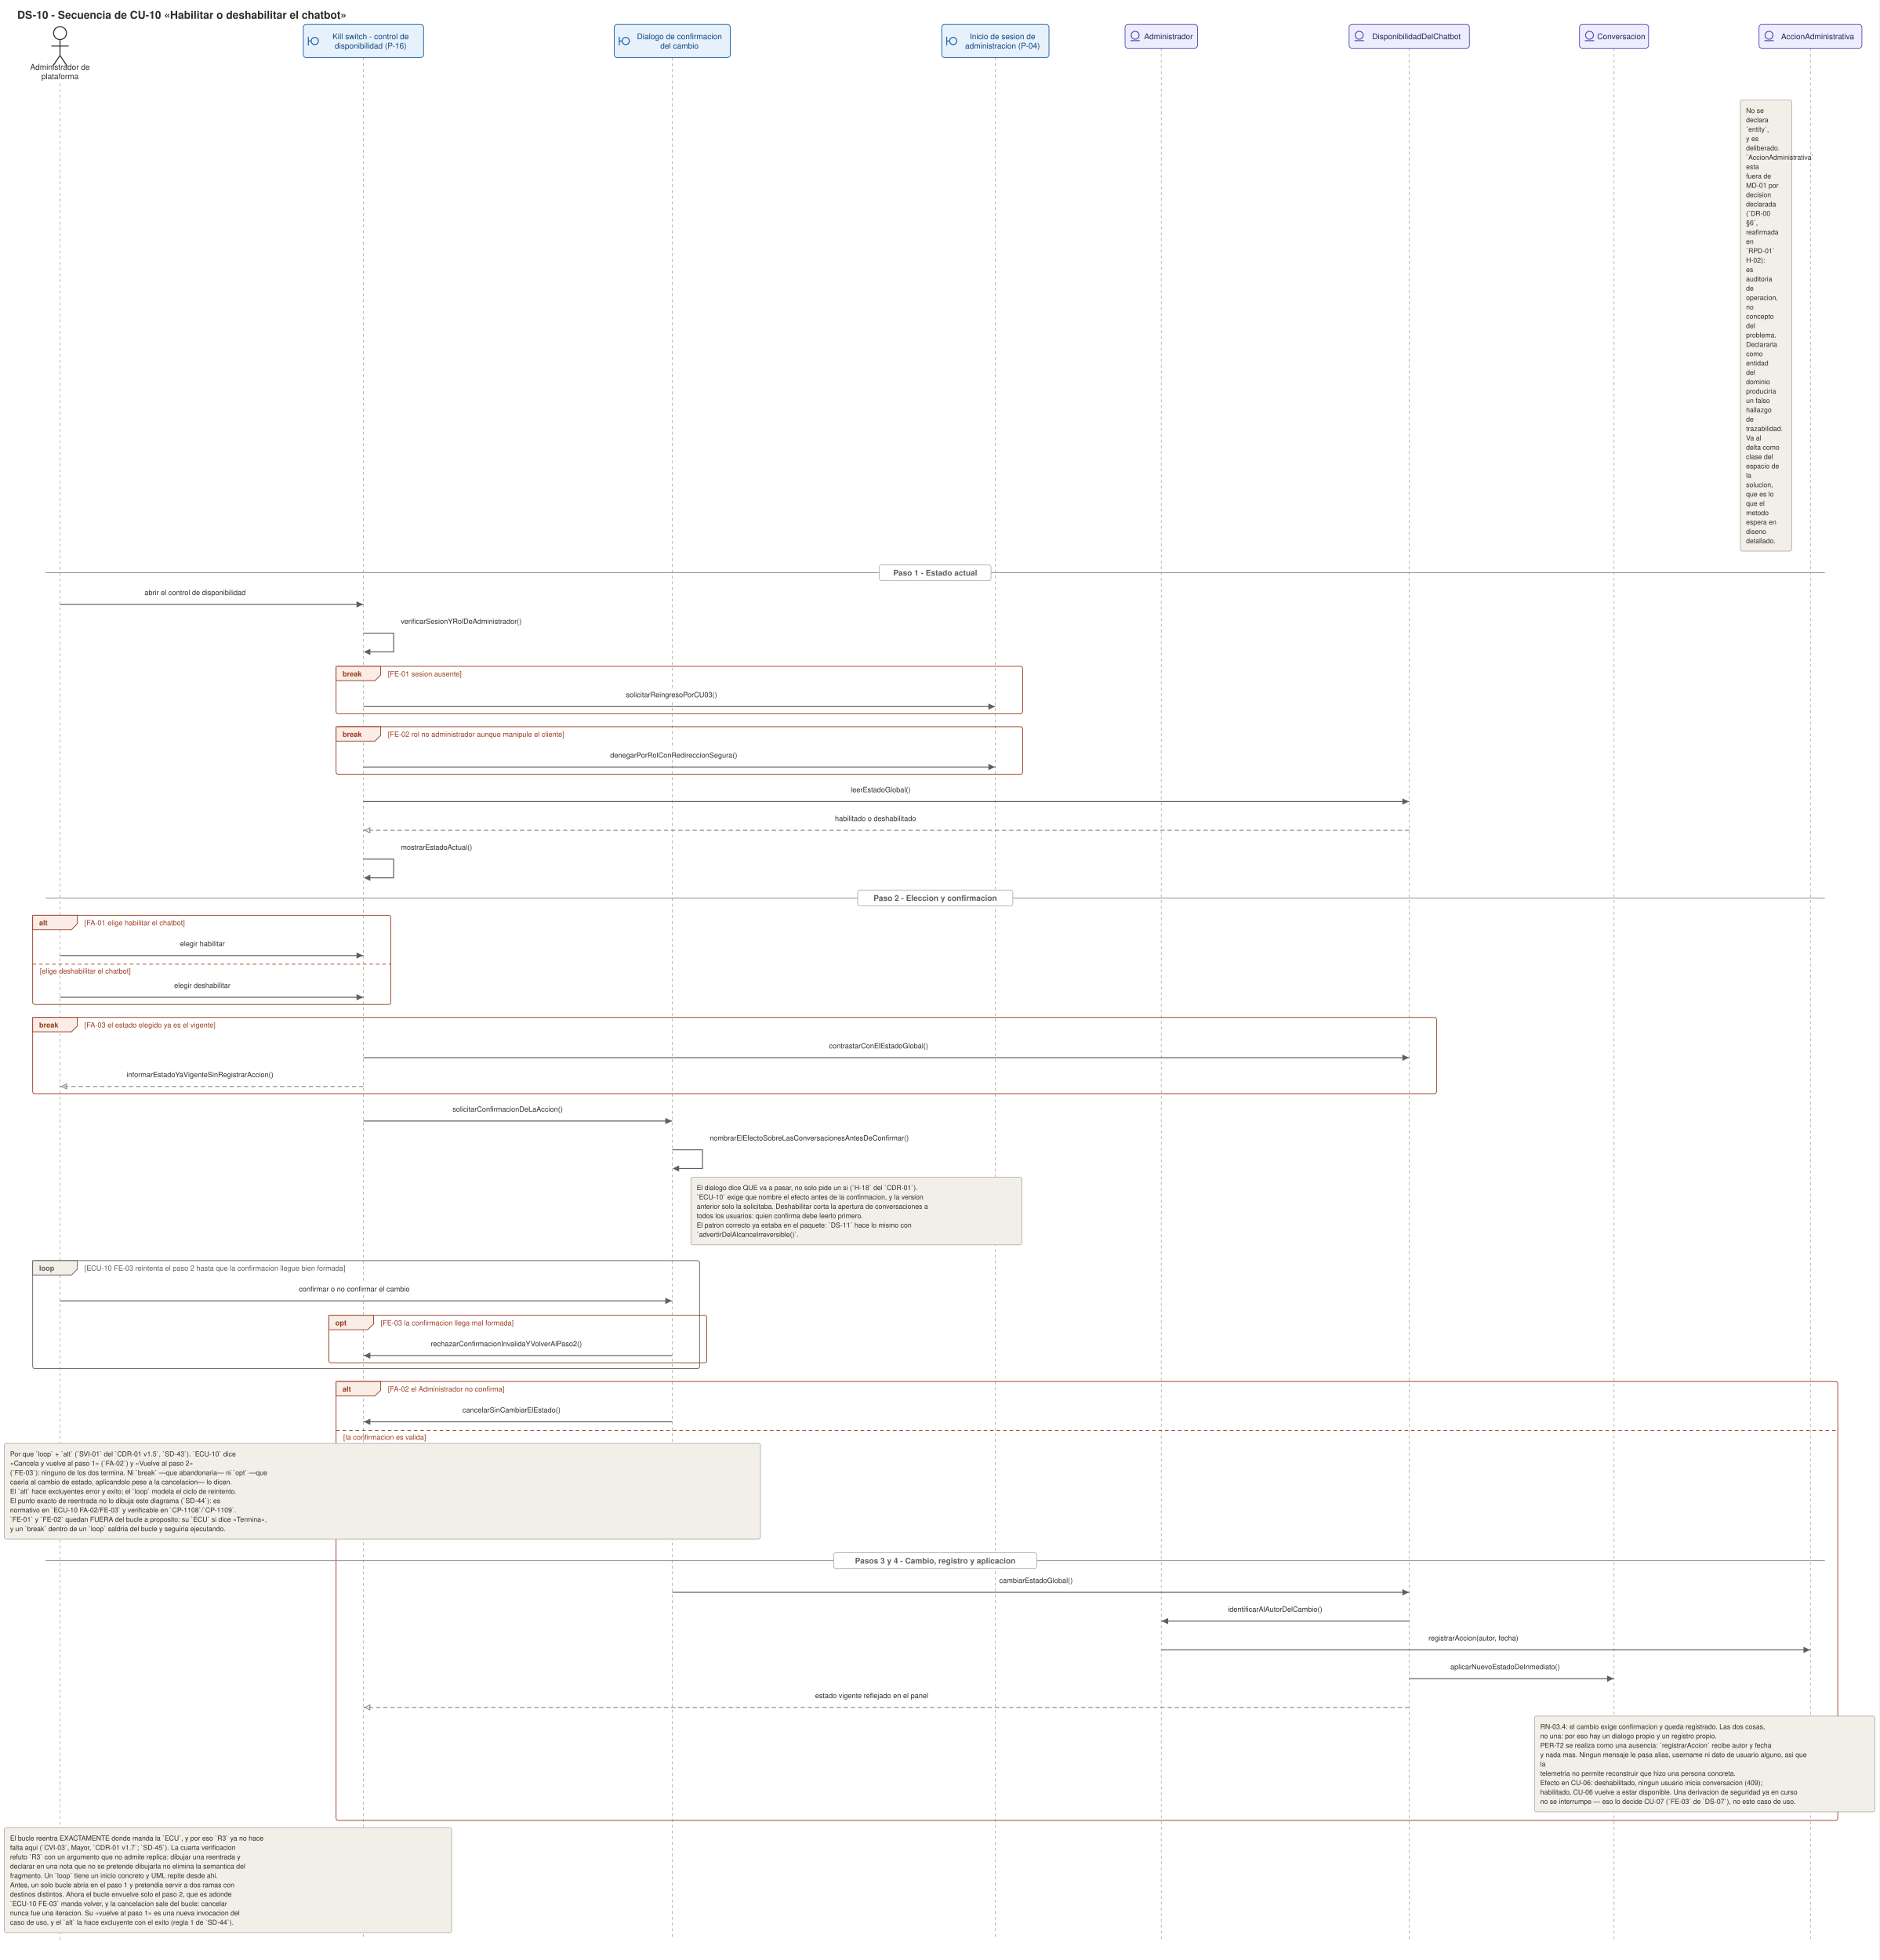
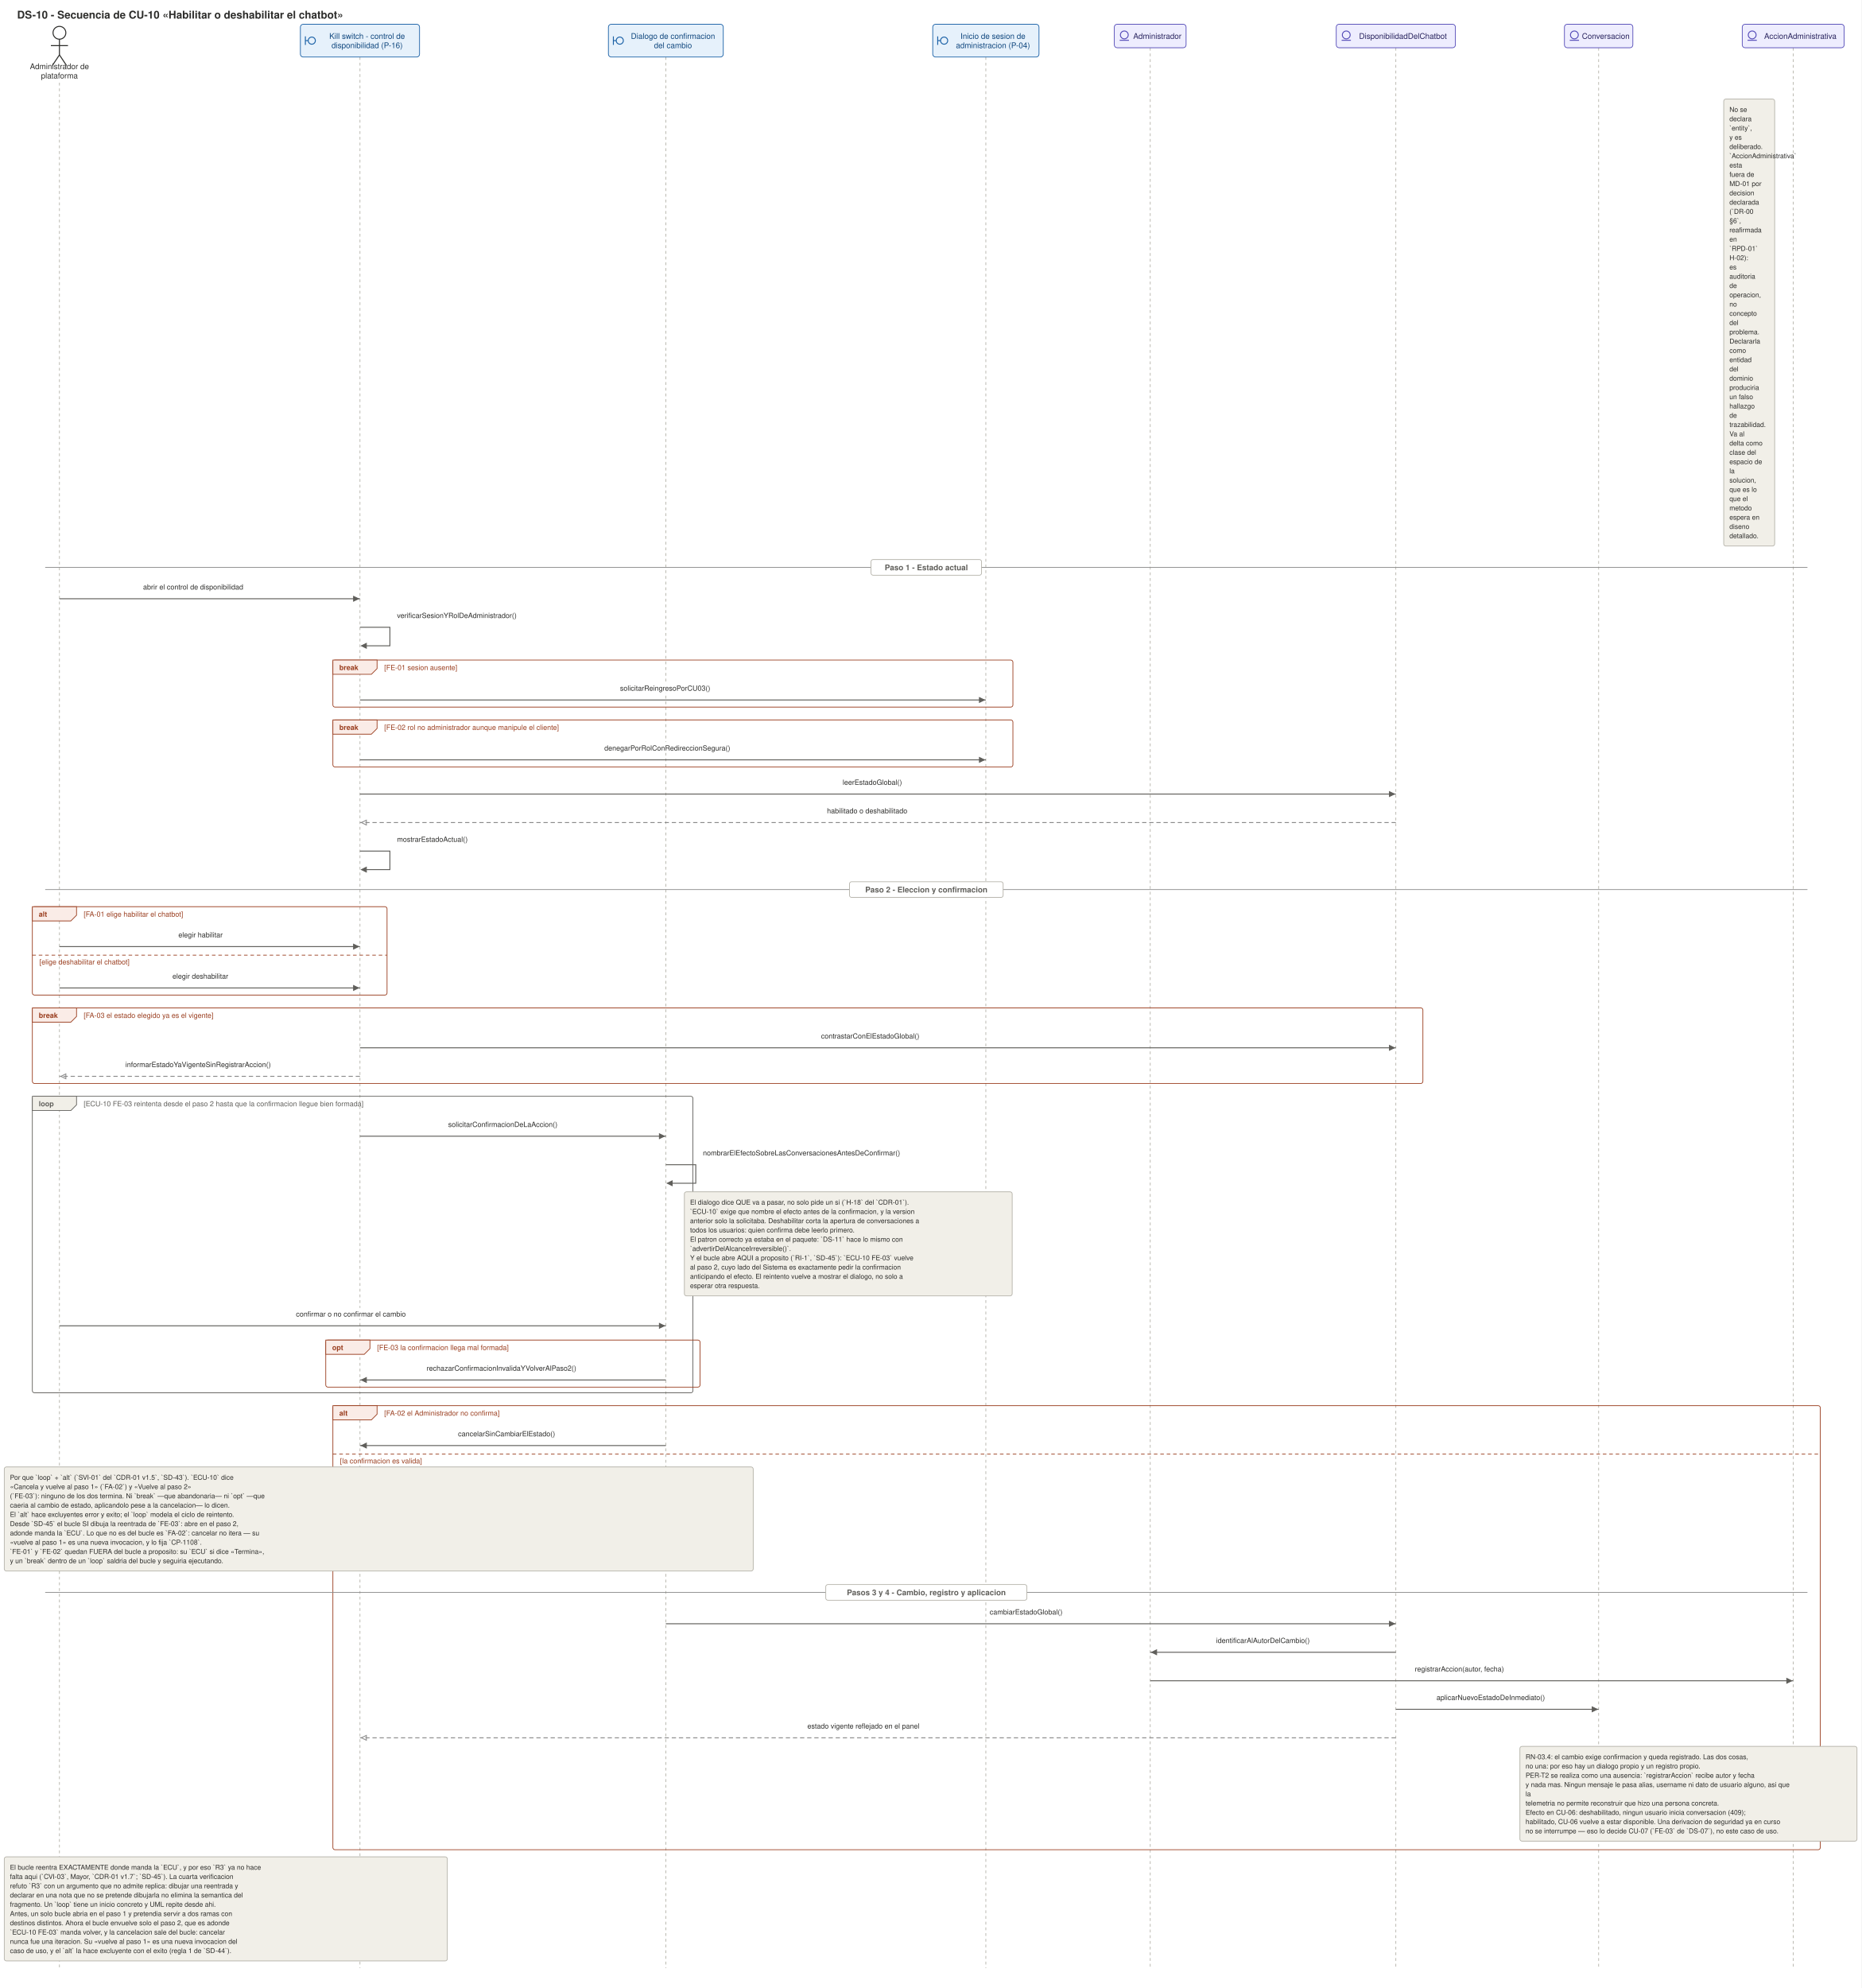
- <svg xmlns="http://www.w3.org/2000/svg" viewBox="0 0 2612 2724" width="2612" height="2724" role="img" aria-labelledby="t d" font-family="Segoe UI, Helvetica, Arial, sans-serif">
-   <rect x="0" y="0" width="2612" height="2724" fill="#FFFFFF" />
+ <svg xmlns="http://www.w3.org/2000/svg" viewBox="0 0 2612 2789" width="2612" height="2789" role="img" aria-labelledby="t d" font-family="Segoe UI, Helvetica, Arial, sans-serif">
+   <rect x="0" y="0" width="2612" height="2789" fill="#FFFFFF" />
  <text x="24" y="26" font-size="15" font-weight="600" fill="#2C2C2A">DS-10 - Secuencia de CU-10 «Habilitar o deshabilitar el chatbot»</text>
-   <line x1="83.4" y1="116.0" x2="83.4" y2="2696.0" stroke="#B4B2A9" stroke-width="1" stroke-dasharray="4 4" />
-   <line x1="505.1" y1="80.0" x2="505.1" y2="2696.0" stroke="#B4B2A9" stroke-width="1" stroke-dasharray="4 4" />
-   <line x1="934.3" y1="80.0" x2="934.3" y2="2696.0" stroke="#B4B2A9" stroke-width="1" stroke-dasharray="4 4" />
-   <line x1="1383.3" y1="80.0" x2="1383.3" y2="2696.0" stroke="#B4B2A9" stroke-width="1" stroke-dasharray="4 4" />
-   <line x1="1614.0" y1="67.0" x2="1614.0" y2="2696.0" stroke="#B4B2A9" stroke-width="1" stroke-dasharray="4 4" />
-   <line x1="1958.6" y1="67.0" x2="1958.6" y2="2696.0" stroke="#B4B2A9" stroke-width="1" stroke-dasharray="4 4" />
-   <line x1="2243.2" y1="67.0" x2="2243.2" y2="2696.0" stroke="#B4B2A9" stroke-width="1" stroke-dasharray="4 4" />
-   <line x1="2516.2" y1="67.0" x2="2516.2" y2="2696.0" stroke="#B4B2A9" stroke-width="1" stroke-dasharray="4 4" />
+   <line x1="83.4" y1="116.0" x2="83.4" y2="2761.0" stroke="#B4B2A9" stroke-width="1" stroke-dasharray="4 4" />
+   <line x1="505.1" y1="80.0" x2="505.1" y2="2761.0" stroke="#B4B2A9" stroke-width="1" stroke-dasharray="4 4" />
+   <line x1="934.3" y1="80.0" x2="934.3" y2="2761.0" stroke="#B4B2A9" stroke-width="1" stroke-dasharray="4 4" />
+   <line x1="1383.3" y1="80.0" x2="1383.3" y2="2761.0" stroke="#B4B2A9" stroke-width="1" stroke-dasharray="4 4" />
+   <line x1="1614.0" y1="67.0" x2="1614.0" y2="2761.0" stroke="#B4B2A9" stroke-width="1" stroke-dasharray="4 4" />
+   <line x1="1958.6" y1="67.0" x2="1958.6" y2="2761.0" stroke="#B4B2A9" stroke-width="1" stroke-dasharray="4 4" />
+   <line x1="2243.2" y1="67.0" x2="2243.2" y2="2761.0" stroke="#B4B2A9" stroke-width="1" stroke-dasharray="4 4" />
+   <line x1="2516.2" y1="67.0" x2="2516.2" y2="2761.0" stroke="#B4B2A9" stroke-width="1" stroke-dasharray="4 4" />
  <rect x="467.1" y="926.0" width="954.2" height="66.0" fill="none" stroke="#993C1D" stroke-width="1" rx="3" />
  <polygon points="467.1,926 529.1,926 529.1,938 521.1,946 467.1,946" fill="#FAECE7" stroke="#993C1D" stroke-width="1" />
  <text x="476.1" y="940" font-size="10" font-weight="600" fill="#993C1D">break</text>
  <text x="539.1" y="940" font-size="10" fill="#993C1D">[FE-01 sesion ausente]</text>
  <rect x="467.1" y="1010.0" width="954.2" height="66.0" fill="none" stroke="#993C1D" stroke-width="1" rx="3" />
  <polygon points="467.1,1010 529.1,1010 529.1,1022 521.1,1030 467.1,1030" fill="#FAECE7" stroke="#993C1D" stroke-width="1" />
  <text x="476.1" y="1024" font-size="10" font-weight="600" fill="#993C1D">break</text>
  <text x="539.1" y="1024" font-size="10" fill="#993C1D">[FE-02 rol no administrador aunque manipule el cliente]</text>
  <rect x="45.4" y="1272.0" width="497.7" height="124.0" fill="none" stroke="#993C1D" stroke-width="1" rx="3" />
  <polygon points="45.4,1272 107.4,1272 107.4,1284 99.4,1292 45.4,1292" fill="#FAECE7" stroke="#993C1D" stroke-width="1" />
  <text x="54.4" y="1286" font-size="10" font-weight="600" fill="#993C1D">alt</text>
  <text x="117.4" y="1286" font-size="10" fill="#993C1D">[FA-01 elige habilitar el chatbot]</text>
  <line x1="45.4" y1="1340.0" x2="543.1" y2="1340.0" stroke="#993C1D" stroke-width="1" stroke-dasharray="5 4" />
  <text x="55.4" y="1353.0" font-size="10" fill="#993C1D">[elige deshabilitar el chatbot]</text>
  <rect x="45.4" y="1414.0" width="1951.2" height="106.0" fill="none" stroke="#993C1D" stroke-width="1" rx="3" />
  <polygon points="45.4,1414 107.4,1414 107.4,1426 99.4,1434 45.4,1434" fill="#FAECE7" stroke="#993C1D" stroke-width="1" />
  <text x="54.4" y="1428" font-size="10" font-weight="600" fill="#993C1D">break</text>
  <text x="117.4" y="1428" font-size="10" fill="#993C1D">[FA-03 el estado elegido ya es el vigente]</text>
-   <rect x="45.4" y="1752.0" width="926.9" height="150.0" fill="none" stroke="#5F5E5A" stroke-width="1" rx="3" />
-   <polygon points="45.4,1752 107.4,1752 107.4,1764 99.4,1772 45.4,1772" fill="#F1EFE8" stroke="#5F5E5A" stroke-width="1" />
-   <text x="54.4" y="1766" font-size="10" font-weight="600" fill="#5F5E5A">loop</text>
-   <text x="117.4" y="1766" font-size="10" fill="#5F5E5A">[ECU-10 FE-03 reintenta el paso 2 hasta que la confirmacion llegue bien formada]</text>
-   <rect x="457.1" y="1828.0" width="525.2" height="66.0" fill="none" stroke="#993C1D" stroke-width="1" rx="3" />
-   <polygon points="457.1,1828 519.1,1828 519.1,1840 511.1,1848 457.1,1848" fill="#FAECE7" stroke="#993C1D" stroke-width="1" />
-   <text x="466.1" y="1842" font-size="10" font-weight="600" fill="#993C1D">opt</text>
-   <text x="529.1" y="1842" font-size="10" fill="#993C1D">[FE-03 la confirmacion llega mal formada]</text>
-   <rect x="467.1" y="1920.0" width="2087.1" height="610.0" fill="none" stroke="#993C1D" stroke-width="1" rx="3" />
-   <polygon points="467.1,1920 529.1,1920 529.1,1932 521.1,1940 467.1,1940" fill="#FAECE7" stroke="#993C1D" stroke-width="1" />
-   <text x="476.1" y="1934" font-size="10" font-weight="600" fill="#993C1D">alt</text>
-   <text x="539.1" y="1934" font-size="10" fill="#993C1D">[FA-02 el Administrador no confirma]</text>
-   <line x1="467.1" y1="1988.0" x2="2554.2" y2="1988.0" stroke="#993C1D" stroke-width="1" stroke-dasharray="5 4" />
-   <text x="477.1" y="2001.0" font-size="10" fill="#993C1D">[la confirmacion es valida]</text>
+   <rect x="45.4" y="1538.0" width="926.9" height="416.0" fill="none" stroke="#5F5E5A" stroke-width="1" rx="3" />
+   <polygon points="45.4,1538 107.4,1538 107.4,1550 99.4,1558 45.4,1558" fill="#F1EFE8" stroke="#5F5E5A" stroke-width="1" />
+   <text x="54.4" y="1552" font-size="10" font-weight="600" fill="#5F5E5A">loop</text>
+   <text x="117.4" y="1552" font-size="10" fill="#5F5E5A">[ECU-10 FE-03 reintenta desde el paso 2 hasta que la confirmacion llegue bien formada]</text>
+   <rect x="457.1" y="1880.0" width="525.2" height="66.0" fill="none" stroke="#993C1D" stroke-width="1" rx="3" />
+   <polygon points="457.1,1880 519.1,1880 519.1,1892 511.1,1900 457.1,1900" fill="#FAECE7" stroke="#993C1D" stroke-width="1" />
+   <text x="466.1" y="1894" font-size="10" font-weight="600" fill="#993C1D">opt</text>
+   <text x="529.1" y="1894" font-size="10" fill="#993C1D">[FE-03 la confirmacion llega mal formada]</text>
+   <rect x="467.1" y="1972.0" width="2087.1" height="623.0" fill="none" stroke="#993C1D" stroke-width="1" rx="3" />
+   <polygon points="467.1,1972 529.1,1972 529.1,1984 521.1,1992 467.1,1992" fill="#FAECE7" stroke="#993C1D" stroke-width="1" />
+   <text x="476.1" y="1986" font-size="10" font-weight="600" fill="#993C1D">alt</text>
+   <text x="539.1" y="1986" font-size="10" fill="#993C1D">[FA-02 el Administrador no confirma]</text>
+   <line x1="467.1" y1="2040.0" x2="2554.2" y2="2040.0" stroke="#993C1D" stroke-width="1" stroke-dasharray="5 4" />
+   <text x="477.1" y="2053.0" font-size="10" fill="#993C1D">[la confirmacion es valida]</text>
  <line x1="63.4" y1="796.0" x2="2536.2" y2="796.0" stroke="#8a8a8a" stroke-width="1" />
  <rect x="1222.2" y="785.0" width="155.1" height="22" rx="3" fill="#FFFFFF" stroke="#B4B2A9" stroke-width="1" />
  <text x="1299.8" y="800.0" font-size="11" font-weight="600" text-anchor="middle" fill="#5F5E5A">Paso 1 - Estado actual</text>
  <line x1="63.4" y1="1248.0" x2="2536.2" y2="1248.0" stroke="#8a8a8a" stroke-width="1" />
  <rect x="1192.0" y="1237.0" width="215.6" height="22" rx="3" fill="#FFFFFF" stroke="#B4B2A9" stroke-width="1" />
  <text x="1299.8" y="1252.0" font-size="11" font-weight="600" text-anchor="middle" fill="#5F5E5A">Paso 2 - Eleccion y confirmacion</text>
-   <line x1="63.4" y1="2169.0" x2="2536.2" y2="2169.0" stroke="#8a8a8a" stroke-width="1" />
-   <rect x="1158.7" y="2158.0" width="282.2" height="22" rx="3" fill="#FFFFFF" stroke="#B4B2A9" stroke-width="1" />
-   <text x="1299.8" y="2173.0" font-size="11" font-weight="600" text-anchor="middle" fill="#5F5E5A">Pasos 3 y 4 - Cambio, registro y aplicacion</text>
+   <line x1="63.4" y1="2234.0" x2="2536.2" y2="2234.0" stroke="#8a8a8a" stroke-width="1" />
+   <rect x="1158.7" y="2223.0" width="282.2" height="22" rx="3" fill="#FFFFFF" stroke="#B4B2A9" stroke-width="1" />
+   <text x="1299.8" y="2238.0" font-size="11" font-weight="600" text-anchor="middle" fill="#5F5E5A">Pasos 3 y 4 - Cambio, registro y aplicacion</text>
  <line x1="83.4" y1="840.0" x2="505.1" y2="840.0" stroke="#5F5E5A" stroke-width="1.3" />
  <polygon points="503.1,840 496.1,836.6 496.1,843.4" fill="#5F5E5A" stroke="#5F5E5A" stroke-width="1.2" />
  <rect x="196.8" y="815.0" width="195.0" height="15.0" fill="#FFFFFF" />
  <text x="200.8" y="827.0" font-size="10" fill="#2C2C2A">abrir el control de disponibilidad</text>
  <polyline points="505.1,880.0 547.1,880.0 547.1,906.0 514.1,906.0" fill="none" stroke="#5F5E5A" stroke-width="1.3" />
  <polygon points="507.1,906 514.1,902.6 514.1,909.4" fill="#5F5E5A" stroke="#5F5E5A" stroke-width="1.2" />
  <rect x="553.1" y="855.0" width="206.0" height="15.0" fill="#FFFFFF" />
  <text x="557.1" y="867.0" font-size="10" fill="#2C2C2A">verificarSesionYRolDeAdministrador()</text>
  <line x1="505.1" y1="982.0" x2="1383.3" y2="982.0" stroke="#5F5E5A" stroke-width="1.3" />
  <polygon points="1381.3,982 1374.3,978.6 1374.3,985.4" fill="#5F5E5A" stroke="#5F5E5A" stroke-width="1.2" />
  <rect x="866.0" y="957.0" width="156.5" height="15.0" fill="#FFFFFF" />
  <text x="870.0" y="969.0" font-size="10" fill="#2C2C2A">solicitarReingresoPorCU03()</text>
  <line x1="505.1" y1="1066.0" x2="1383.3" y2="1066.0" stroke="#5F5E5A" stroke-width="1.3" />
  <polygon points="1381.3,1066 1374.3,1062.6 1374.3,1069.4" fill="#5F5E5A" stroke="#5F5E5A" stroke-width="1.2" />
  <rect x="844.0" y="1041.0" width="200.5" height="15.0" fill="#FFFFFF" />
  <text x="848.0" y="1053.0" font-size="10" fill="#2C2C2A">denegarPorRolConRedireccionSegura()</text>
  <line x1="505.1" y1="1114.0" x2="1958.6" y2="1114.0" stroke="#5F5E5A" stroke-width="1.3" />
  <polygon points="1956.65,1114 1949.65,1110.6 1949.65,1117.4" fill="#5F5E5A" stroke="#5F5E5A" stroke-width="1.2" />
  <rect x="1178.4" y="1089.0" width="107.0" height="15.0" fill="#FFFFFF" />
  <text x="1182.4" y="1101.0" font-size="10" fill="#2C2C2A">leerEstadoGlobal()</text>
  <line x1="1958.6" y1="1154.0" x2="505.1" y2="1154.0" stroke="#8a8a8a" stroke-width="1.3" stroke-dasharray="6 4" />
  <polygon points="507.1,1154 514.1,1150.6 514.1,1157.4" fill="none" stroke="#8a8a8a" stroke-width="1.2" />
  <rect x="1156.4" y="1129.0" width="151.0" height="15.0" fill="#FFFFFF" />
  <text x="1160.4" y="1141.0" font-size="10" fill="#2C2C2A">habilitado o deshabilitado</text>
  <polyline points="505.1,1194.0 547.1,1194.0 547.1,1220.0 514.1,1220.0" fill="none" stroke="#5F5E5A" stroke-width="1.3" />
  <polygon points="507.1,1220 514.1,1216.6 514.1,1223.4" fill="#5F5E5A" stroke="#5F5E5A" stroke-width="1.2" />
  <rect x="553.1" y="1169.0" width="123.5" height="15.0" fill="#FFFFFF" />
  <text x="557.1" y="1181.0" font-size="10" fill="#2C2C2A">mostrarEstadoActual()</text>
  <line x1="83.4" y1="1328.0" x2="505.1" y2="1328.0" stroke="#5F5E5A" stroke-width="1.3" />
  <polygon points="503.1,1328 496.1,1324.6 496.1,1331.4" fill="#5F5E5A" stroke="#5F5E5A" stroke-width="1.2" />
  <rect x="246.3" y="1303.0" width="96.0" height="15.0" fill="#FFFFFF" />
  <text x="250.3" y="1315.0" font-size="10" fill="#2C2C2A">elegir habilitar</text>
  <line x1="83.4" y1="1386.0" x2="505.1" y2="1386.0" stroke="#5F5E5A" stroke-width="1.3" />
  <polygon points="503.1,1386 496.1,1382.6 496.1,1389.4" fill="#5F5E5A" stroke="#5F5E5A" stroke-width="1.2" />
  <rect x="238.0" y="1361.0" width="112.5" height="15.0" fill="#FFFFFF" />
  <text x="242.0" y="1373.0" font-size="10" fill="#2C2C2A">elegir deshabilitar</text>
  <line x1="505.1" y1="1470.0" x2="1958.6" y2="1470.0" stroke="#5F5E5A" stroke-width="1.3" />
  <polygon points="1956.65,1470 1949.65,1466.6 1949.65,1473.4" fill="#5F5E5A" stroke="#5F5E5A" stroke-width="1.2" />
  <rect x="1148.1" y="1445.0" width="167.5" height="15.0" fill="#FFFFFF" />
  <text x="1152.1" y="1457.0" font-size="10" fill="#2C2C2A">contrastarConElEstadoGlobal()</text>
  <line x1="505.1" y1="1510.0" x2="83.4" y2="1510.0" stroke="#8a8a8a" stroke-width="1.3" stroke-dasharray="6 4" />
  <polygon points="85.4,1510 92.4,1506.6 92.4,1513.4" fill="none" stroke="#8a8a8a" stroke-width="1.2" />
  <rect x="172.0" y="1485.0" width="244.5" height="15.0" fill="#FFFFFF" />
  <text x="176.0" y="1497.0" font-size="10" fill="#2C2C2A">informarEstadoYaVigenteSinRegistrarAccion()</text>
-   <line x1="505.1" y1="1558.0" x2="934.3" y2="1558.0" stroke="#5F5E5A" stroke-width="1.3" />
-   <polygon points="932.25,1558 925.25,1554.6 925.25,1561.4" fill="#5F5E5A" stroke="#5F5E5A" stroke-width="1.2" />
-   <rect x="624.9" y="1533.0" width="189.5" height="15.0" fill="#FFFFFF" />
-   <text x="628.9" y="1545.0" font-size="10" fill="#2C2C2A">solicitarConfirmacionDeLaAccion()</text>
-   <polyline points="934.3,1598.0 976.3,1598.0 976.3,1624.0 943.3,1624.0" fill="none" stroke="#5F5E5A" stroke-width="1.3" />
-   <polygon points="936.25,1624 943.25,1620.6 943.25,1627.4" fill="#5F5E5A" stroke="#5F5E5A" stroke-width="1.2" />
-   <rect x="982.3" y="1573.0" width="310.5" height="15.0" fill="#FFFFFF" />
-   <text x="986.3" y="1585.0" font-size="10" fill="#2C2C2A">nombrarElEfectoSobreLasConversacionesAntesDeConfirmar()</text>
-   <line x1="83.4" y1="1808.0" x2="934.3" y2="1808.0" stroke="#5F5E5A" stroke-width="1.3" />
-   <polygon points="932.25,1808 925.25,1804.6 925.25,1811.4" fill="#5F5E5A" stroke="#5F5E5A" stroke-width="1.2" />
-   <rect x="411.3" y="1783.0" width="195.0" height="15.0" fill="#FFFFFF" />
-   <text x="415.3" y="1795.0" font-size="10" fill="#2C2C2A">confirmar o no confirmar el cambio</text>
-   <line x1="934.3" y1="1884.0" x2="505.1" y2="1884.0" stroke="#5F5E5A" stroke-width="1.3" />
-   <polygon points="507.1,1884 514.1,1880.6 514.1,1887.4" fill="#5F5E5A" stroke="#5F5E5A" stroke-width="1.2" />
-   <rect x="594.7" y="1859.0" width="250.0" height="15.0" fill="#FFFFFF" />
-   <text x="598.7" y="1871.0" font-size="10" fill="#2C2C2A">rechazarConfirmacionInvalidaYVolverAlPaso2()</text>
-   <line x1="934.3" y1="1976.0" x2="505.1" y2="1976.0" stroke="#5F5E5A" stroke-width="1.3" />
-   <polygon points="507.1,1976 514.1,1972.6 514.1,1979.4" fill="#5F5E5A" stroke="#5F5E5A" stroke-width="1.2" />
-   <rect x="638.7" y="1951.0" width="162.0" height="15.0" fill="#FFFFFF" />
-   <text x="642.7" y="1963.0" font-size="10" fill="#2C2C2A">cancelarSinCambiarElEstado()</text>
-   <line x1="934.3" y1="2213.0" x2="1958.6" y2="2213.0" stroke="#5F5E5A" stroke-width="1.3" />
-   <polygon points="1956.65,2213 1949.65,2209.6 1949.65,2216.4" fill="#5F5E5A" stroke="#5F5E5A" stroke-width="1.2" />
-   <rect x="1384.7" y="2188.0" width="123.5" height="15.0" fill="#FFFFFF" />
-   <text x="1388.7" y="2200.0" font-size="10" fill="#2C2C2A">cambiarEstadoGlobal()</text>
-   <line x1="1958.6" y1="2253.0" x2="1614.0" y2="2253.0" stroke="#5F5E5A" stroke-width="1.3" />
-   <polygon points="1615.95,2253 1622.95,2249.6 1622.95,2256.4" fill="#5F5E5A" stroke="#5F5E5A" stroke-width="1.2" />
-   <rect x="1702.5" y="2228.0" width="167.5" height="15.0" fill="#FFFFFF" />
-   <text x="1706.5" y="2240.0" font-size="10" fill="#2C2C2A">identificarAlAutorDelCambio()</text>
-   <line x1="1614.0" y1="2293.0" x2="2516.2" y2="2293.0" stroke="#5F5E5A" stroke-width="1.3" />
-   <polygon points="2514.15,2293 2507.15,2289.6 2507.15,2296.4" fill="#5F5E5A" stroke="#5F5E5A" stroke-width="1.2" />
-   <rect x="1981.3" y="2268.0" width="167.5" height="15.0" fill="#FFFFFF" />
-   <text x="1985.3" y="2280.0" font-size="10" fill="#2C2C2A">registrarAccion(autor, fecha)</text>
-   <line x1="1958.6" y1="2333.0" x2="2243.2" y2="2333.0" stroke="#5F5E5A" stroke-width="1.3" />
-   <polygon points="2241.15,2333 2234.15,2329.6 2234.15,2336.4" fill="#5F5E5A" stroke="#5F5E5A" stroke-width="1.2" />
-   <rect x="2011.7" y="2308.0" width="178.5" height="15.0" fill="#FFFFFF" />
-   <text x="2015.7" y="2320.0" font-size="10" fill="#2C2C2A">aplicarNuevoEstadoDeInmediato()</text>
-   <line x1="1958.6" y1="2373.0" x2="505.1" y2="2373.0" stroke="#8a8a8a" stroke-width="1.3" stroke-dasharray="6 4" />
-   <polygon points="507.1,2373 514.1,2369.6 514.1,2376.4" fill="none" stroke="#8a8a8a" stroke-width="1.2" />
-   <rect x="1128.9" y="2348.0" width="206.0" height="15.0" fill="#FFFFFF" />
-   <text x="1132.9" y="2360.0" font-size="10" fill="#2C2C2A">estado vigente reflejado en el panel</text>
+   <line x1="505.1" y1="1594.0" x2="934.3" y2="1594.0" stroke="#5F5E5A" stroke-width="1.3" />
+   <polygon points="932.25,1594 925.25,1590.6 925.25,1597.4" fill="#5F5E5A" stroke="#5F5E5A" stroke-width="1.2" />
+   <rect x="624.9" y="1569.0" width="189.5" height="15.0" fill="#FFFFFF" />
+   <text x="628.9" y="1581.0" font-size="10" fill="#2C2C2A">solicitarConfirmacionDeLaAccion()</text>
+   <polyline points="934.3,1634.0 976.3,1634.0 976.3,1660.0 943.3,1660.0" fill="none" stroke="#5F5E5A" stroke-width="1.3" />
+   <polygon points="936.25,1660 943.25,1656.6 943.25,1663.4" fill="#5F5E5A" stroke="#5F5E5A" stroke-width="1.2" />
+   <rect x="982.3" y="1609.0" width="310.5" height="15.0" fill="#FFFFFF" />
+   <text x="986.3" y="1621.0" font-size="10" fill="#2C2C2A">nombrarElEfectoSobreLasConversacionesAntesDeConfirmar()</text>
+   <line x1="83.4" y1="1860.0" x2="934.3" y2="1860.0" stroke="#5F5E5A" stroke-width="1.3" />
+   <polygon points="932.25,1860 925.25,1856.6 925.25,1863.4" fill="#5F5E5A" stroke="#5F5E5A" stroke-width="1.2" />
+   <rect x="411.3" y="1835.0" width="195.0" height="15.0" fill="#FFFFFF" />
+   <text x="415.3" y="1847.0" font-size="10" fill="#2C2C2A">confirmar o no confirmar el cambio</text>
+   <line x1="934.3" y1="1936.0" x2="505.1" y2="1936.0" stroke="#5F5E5A" stroke-width="1.3" />
+   <polygon points="507.1,1936 514.1,1932.6 514.1,1939.4" fill="#5F5E5A" stroke="#5F5E5A" stroke-width="1.2" />
+   <rect x="594.7" y="1911.0" width="250.0" height="15.0" fill="#FFFFFF" />
+   <text x="598.7" y="1923.0" font-size="10" fill="#2C2C2A">rechazarConfirmacionInvalidaYVolverAlPaso2()</text>
+   <line x1="934.3" y1="2028.0" x2="505.1" y2="2028.0" stroke="#5F5E5A" stroke-width="1.3" />
+   <polygon points="507.1,2028 514.1,2024.6 514.1,2031.4" fill="#5F5E5A" stroke="#5F5E5A" stroke-width="1.2" />
+   <rect x="638.7" y="2003.0" width="162.0" height="15.0" fill="#FFFFFF" />
+   <text x="642.7" y="2015.0" font-size="10" fill="#2C2C2A">cancelarSinCambiarElEstado()</text>
+   <line x1="934.3" y1="2278.0" x2="1958.6" y2="2278.0" stroke="#5F5E5A" stroke-width="1.3" />
+   <polygon points="1956.65,2278 1949.65,2274.6 1949.65,2281.4" fill="#5F5E5A" stroke="#5F5E5A" stroke-width="1.2" />
+   <rect x="1384.7" y="2253.0" width="123.5" height="15.0" fill="#FFFFFF" />
+   <text x="1388.7" y="2265.0" font-size="10" fill="#2C2C2A">cambiarEstadoGlobal()</text>
+   <line x1="1958.6" y1="2318.0" x2="1614.0" y2="2318.0" stroke="#5F5E5A" stroke-width="1.3" />
+   <polygon points="1615.95,2318 1622.95,2314.6 1622.95,2321.4" fill="#5F5E5A" stroke="#5F5E5A" stroke-width="1.2" />
+   <rect x="1702.5" y="2293.0" width="167.5" height="15.0" fill="#FFFFFF" />
+   <text x="1706.5" y="2305.0" font-size="10" fill="#2C2C2A">identificarAlAutorDelCambio()</text>
+   <line x1="1614.0" y1="2358.0" x2="2516.2" y2="2358.0" stroke="#5F5E5A" stroke-width="1.3" />
+   <polygon points="2514.15,2358 2507.15,2354.6 2507.15,2361.4" fill="#5F5E5A" stroke="#5F5E5A" stroke-width="1.2" />
+   <rect x="1981.3" y="2333.0" width="167.5" height="15.0" fill="#FFFFFF" />
+   <text x="1985.3" y="2345.0" font-size="10" fill="#2C2C2A">registrarAccion(autor, fecha)</text>
+   <line x1="1958.6" y1="2398.0" x2="2243.2" y2="2398.0" stroke="#5F5E5A" stroke-width="1.3" />
+   <polygon points="2241.15,2398 2234.15,2394.6 2234.15,2401.4" fill="#5F5E5A" stroke="#5F5E5A" stroke-width="1.2" />
+   <rect x="2011.7" y="2373.0" width="178.5" height="15.0" fill="#FFFFFF" />
+   <text x="2015.7" y="2385.0" font-size="10" fill="#2C2C2A">aplicarNuevoEstadoDeInmediato()</text>
+   <line x1="1958.6" y1="2438.0" x2="505.1" y2="2438.0" stroke="#8a8a8a" stroke-width="1.3" stroke-dasharray="6 4" />
+   <polygon points="507.1,2438 514.1,2434.6 514.1,2441.4" fill="none" stroke="#8a8a8a" stroke-width="1.2" />
+   <rect x="1128.9" y="2413.0" width="206.0" height="15.0" fill="#FFFFFF" />
+   <text x="1132.9" y="2425.0" font-size="10" fill="#2C2C2A">estado vigente reflejado en el panel</text>
  <rect x="2418.7" y="139.0" width="71.5" height="627.0" fill="#F1EFE8" stroke="#B4B2A9" stroke-width="1" rx="3" />
  <text x="2426.7" y="157.0" font-size="9.5" fill="#2C2C2A">No se</text>
  <text x="2426.7" y="170.0" font-size="9.5" fill="#2C2C2A">declara</text>
  <text x="2426.7" y="183.0" font-size="9.5" fill="#2C2C2A">`entity`,</text>
  <text x="2426.7" y="196.0" font-size="9.5" fill="#2C2C2A">y es</text>
  <text x="2426.7" y="209.0" font-size="9.5" fill="#2C2C2A">deliberado.</text>
  <text x="2426.7" y="222.0" font-size="9.5" fill="#2C2C2A">`AccionAdministrativa`</text>
  <text x="2426.7" y="235.0" font-size="9.5" fill="#2C2C2A">esta</text>
  <text x="2426.7" y="248.0" font-size="9.5" fill="#2C2C2A">fuera de</text>
  <text x="2426.7" y="261.0" font-size="9.5" fill="#2C2C2A">MD-01 por</text>
  <text x="2426.7" y="274.0" font-size="9.5" fill="#2C2C2A">decision</text>
  <text x="2426.7" y="287.0" font-size="9.5" fill="#2C2C2A">declarada</text>
  <text x="2426.7" y="300.0" font-size="9.5" fill="#2C2C2A">(`DR-00</text>
  <text x="2426.7" y="313.0" font-size="9.5" fill="#2C2C2A">§6`,</text>
  <text x="2426.7" y="326.0" font-size="9.5" fill="#2C2C2A">reafirmada</text>
  <text x="2426.7" y="339.0" font-size="9.5" fill="#2C2C2A">en</text>
  <text x="2426.7" y="352.0" font-size="9.5" fill="#2C2C2A">`RPD-01`</text>
  <text x="2426.7" y="365.0" font-size="9.5" fill="#2C2C2A">H-02):</text>
  <text x="2426.7" y="378.0" font-size="9.5" fill="#2C2C2A">es</text>
  <text x="2426.7" y="391.0" font-size="9.5" fill="#2C2C2A">auditoria</text>
  <text x="2426.7" y="404.0" font-size="9.5" fill="#2C2C2A">de</text>
  <text x="2426.7" y="417.0" font-size="9.5" fill="#2C2C2A">operacion,</text>
  <text x="2426.7" y="430.0" font-size="9.5" fill="#2C2C2A">no</text>
  <text x="2426.7" y="443.0" font-size="9.5" fill="#2C2C2A">concepto</text>
  <text x="2426.7" y="456.0" font-size="9.5" fill="#2C2C2A">del</text>
  <text x="2426.7" y="469.0" font-size="9.5" fill="#2C2C2A">problema.</text>
  <text x="2426.7" y="482.0" font-size="9.5" fill="#2C2C2A">Declararla</text>
  <text x="2426.7" y="495.0" font-size="9.5" fill="#2C2C2A">como</text>
  <text x="2426.7" y="508.0" font-size="9.5" fill="#2C2C2A">entidad</text>
  <text x="2426.7" y="521.0" font-size="9.5" fill="#2C2C2A">del</text>
  <text x="2426.7" y="534.0" font-size="9.5" fill="#2C2C2A">dominio</text>
  <text x="2426.7" y="547.0" font-size="9.5" fill="#2C2C2A">produciria</text>
  <text x="2426.7" y="560.0" font-size="9.5" fill="#2C2C2A">un falso</text>
  <text x="2426.7" y="573.0" font-size="9.5" fill="#2C2C2A">hallazgo</text>
  <text x="2426.7" y="586.0" font-size="9.5" fill="#2C2C2A">de</text>
  <text x="2426.7" y="599.0" font-size="9.5" fill="#2C2C2A">trazabilidad.</text>
  <text x="2426.7" y="612.0" font-size="9.5" fill="#2C2C2A">Va al</text>
  <text x="2426.7" y="625.0" font-size="9.5" fill="#2C2C2A">delta como</text>
  <text x="2426.7" y="638.0" font-size="9.5" fill="#2C2C2A">clase del</text>
  <text x="2426.7" y="651.0" font-size="9.5" fill="#2C2C2A">espacio de</text>
  <text x="2426.7" y="664.0" font-size="9.5" fill="#2C2C2A">la</text>
  <text x="2426.7" y="677.0" font-size="9.5" fill="#2C2C2A">solucion,</text>
  <text x="2426.7" y="690.0" font-size="9.5" fill="#2C2C2A">que es lo</text>
  <text x="2426.7" y="703.0" font-size="9.5" fill="#2C2C2A">que el</text>
  <text x="2426.7" y="716.0" font-size="9.5" fill="#2C2C2A">metodo</text>
  <text x="2426.7" y="729.0" font-size="9.5" fill="#2C2C2A">espera en</text>
  <text x="2426.7" y="742.0" font-size="9.5" fill="#2C2C2A">diseno</text>
  <text x="2426.7" y="755.0" font-size="9.5" fill="#2C2C2A">detallado.</text>
-   <rect x="960.3" y="1636.0" width="460.0" height="94.0" fill="#F1EFE8" stroke="#B4B2A9" stroke-width="1" rx="3" />
-   <text x="968.3" y="1654.0" font-size="9.5" fill="#2C2C2A">El dialogo dice QUE va a pasar, no solo pide un si (`H-18` del `CDR-01`).</text>
-   <text x="968.3" y="1667.0" font-size="9.5" fill="#2C2C2A">`ECU-10` exige que nombre el efecto antes de la confirmacion, y la version</text>
-   <text x="968.3" y="1680.0" font-size="9.5" fill="#2C2C2A">anterior solo la solicitaba. Deshabilitar corta la apertura de conversaciones a</text>
-   <text x="968.3" y="1693.0" font-size="9.5" fill="#2C2C2A">todos los usuarios: quien confirma debe leerlo primero.</text>
-   <text x="968.3" y="1706.0" font-size="9.5" fill="#2C2C2A">El patron correcto ya estaba en el paquete: `DS-11` hace lo mismo con</text>
-   <text x="968.3" y="1719.0" font-size="9.5" fill="#2C2C2A">`advertirDelAlcanceIrreversible()`.</text>
-   <rect x="6.0" y="2006.0" width="1050.9" height="133.0" fill="#F1EFE8" stroke="#B4B2A9" stroke-width="1" rx="3" />
-   <text x="14.0" y="2024.0" font-size="9.5" fill="#2C2C2A">Por que `loop` + `alt` (`SVI-01` del `CDR-01 v1.5`, `SD-43`). `ECU-10` dice</text>
-   <text x="14.0" y="2037.0" font-size="9.5" fill="#2C2C2A">«Cancela y vuelve al paso 1» (`FA-02`) y «Vuelve al paso 2»</text>
-   <text x="14.0" y="2050.0" font-size="9.5" fill="#2C2C2A">(`FE-03`): ninguno de los dos termina. Ni `break` —que abandonaria— ni `opt` —que</text>
-   <text x="14.0" y="2063.0" font-size="9.5" fill="#2C2C2A">caeria al cambio de estado, aplicandolo pese a la cancelacion— lo dicen.</text>
-   <text x="14.0" y="2076.0" font-size="9.5" fill="#2C2C2A">El `alt` hace excluyentes error y exito; el `loop` modela el ciclo de reintento.</text>
-   <text x="14.0" y="2089.0" font-size="9.5" fill="#2C2C2A">El punto exacto de reentrada no lo dibuja este diagrama (`SD-44`): es</text>
-   <text x="14.0" y="2102.0" font-size="9.5" fill="#2C2C2A">normativo en `ECU-10 FA-02/FE-03` y verificable en `CP-1108`/`CP-1109`.</text>
-   <text x="14.0" y="2115.0" font-size="9.5" fill="#2C2C2A">`FE-01` y `FE-02` quedan FUERA del bucle a proposito: su `ECU` si dice «Termina»,</text>
-   <text x="14.0" y="2128.0" font-size="9.5" fill="#2C2C2A">y un `break` dentro de un `loop` saldria del bucle y seguiria ejecutando.</text>
-   <rect x="2132.7" y="2385.0" width="473.0" height="133.0" fill="#F1EFE8" stroke="#B4B2A9" stroke-width="1" rx="3" />
-   <text x="2140.7" y="2403.0" font-size="9.5" fill="#2C2C2A">RN-03.4: el cambio exige confirmacion y queda registrado. Las dos cosas,</text>
-   <text x="2140.7" y="2416.0" font-size="9.5" fill="#2C2C2A">no una: por eso hay un dialogo propio y un registro propio.</text>
-   <text x="2140.7" y="2429.0" font-size="9.5" fill="#2C2C2A">PER-T2 se realiza como una ausencia: `registrarAccion` recibe autor y fecha</text>
-   <text x="2140.7" y="2442.0" font-size="9.5" fill="#2C2C2A">y nada mas. Ningun mensaje le pasa alias, username ni dato de usuario alguno, asi que</text>
-   <text x="2140.7" y="2455.0" font-size="9.5" fill="#2C2C2A">la</text>
-   <text x="2140.7" y="2468.0" font-size="9.5" fill="#2C2C2A">telemetria no permite reconstruir que hizo una persona concreta.</text>
-   <text x="2140.7" y="2481.0" font-size="9.5" fill="#2C2C2A">Efecto en CU-06: deshabilitado, ningun usuario inicia conversacion (409);</text>
-   <text x="2140.7" y="2494.0" font-size="9.5" fill="#2C2C2A">habilitado, CU-06 vuelve a estar disponible. Una derivacion de seguridad ya en curso</text>
-   <text x="2140.7" y="2507.0" font-size="9.5" fill="#2C2C2A">no se interrumpe — eso lo decide CU-07 (`FE-03` de `DS-07`), no este caso de uso.</text>
-   <rect x="6.0" y="2540.0" width="621.7" height="146.0" fill="#F1EFE8" stroke="#B4B2A9" stroke-width="1" rx="3" />
-   <text x="14.0" y="2558.0" font-size="9.5" fill="#2C2C2A">El bucle reentra EXACTAMENTE donde manda la `ECU`, y por eso `R3` ya no hace</text>
-   <text x="14.0" y="2571.0" font-size="9.5" fill="#2C2C2A">falta aqui (`CVI-03`, Mayor, `CDR-01 v1.7`; `SD-45`). La cuarta verificacion</text>
-   <text x="14.0" y="2584.0" font-size="9.5" fill="#2C2C2A">refuto `R3` con un argumento que no admite replica: dibujar una reentrada y</text>
-   <text x="14.0" y="2597.0" font-size="9.5" fill="#2C2C2A">declarar en una nota que no se pretende dibujarla no elimina la semantica del</text>
-   <text x="14.0" y="2610.0" font-size="9.5" fill="#2C2C2A">fragmento. Un `loop` tiene un inicio concreto y UML repite desde ahi.</text>
-   <text x="14.0" y="2623.0" font-size="9.5" fill="#2C2C2A">Antes, un solo bucle abria en el paso 1 y pretendia servir a dos ramas con</text>
-   <text x="14.0" y="2636.0" font-size="9.5" fill="#2C2C2A">destinos distintos. Ahora el bucle envuelve solo el paso 2, que es adonde</text>
-   <text x="14.0" y="2649.0" font-size="9.5" fill="#2C2C2A">`ECU-10 FE-03` manda volver, y la cancelacion sale del bucle: cancelar</text>
-   <text x="14.0" y="2662.0" font-size="9.5" fill="#2C2C2A">nunca fue una iteracion. Su «vuelve al paso 1» es una nueva invocacion del</text>
-   <text x="14.0" y="2675.0" font-size="9.5" fill="#2C2C2A">caso de uso, y el `alt` la hace excluyente con el exito (regla 1 de `SD-44`).</text>
+   <rect x="960.3" y="1672.0" width="460.0" height="146.0" fill="#F1EFE8" stroke="#B4B2A9" stroke-width="1" rx="3" />
+   <text x="968.3" y="1690.0" font-size="9.5" fill="#2C2C2A">El dialogo dice QUE va a pasar, no solo pide un si (`H-18` del `CDR-01`).</text>
+   <text x="968.3" y="1703.0" font-size="9.5" fill="#2C2C2A">`ECU-10` exige que nombre el efecto antes de la confirmacion, y la version</text>
+   <text x="968.3" y="1716.0" font-size="9.5" fill="#2C2C2A">anterior solo la solicitaba. Deshabilitar corta la apertura de conversaciones a</text>
+   <text x="968.3" y="1729.0" font-size="9.5" fill="#2C2C2A">todos los usuarios: quien confirma debe leerlo primero.</text>
+   <text x="968.3" y="1742.0" font-size="9.5" fill="#2C2C2A">El patron correcto ya estaba en el paquete: `DS-11` hace lo mismo con</text>
+   <text x="968.3" y="1755.0" font-size="9.5" fill="#2C2C2A">`advertirDelAlcanceIrreversible()`.</text>
+   <text x="968.3" y="1768.0" font-size="9.5" fill="#2C2C2A">Y el bucle abre AQUI a proposito (`RI-1`, `SD-45`): `ECU-10 FE-03` vuelve</text>
+   <text x="968.3" y="1781.0" font-size="9.5" fill="#2C2C2A">al paso 2, cuyo lado del Sistema es exactamente pedir la confirmacion</text>
+   <text x="968.3" y="1794.0" font-size="9.5" fill="#2C2C2A">anticipando el efecto. El reintento vuelve a mostrar el dialogo, no solo a</text>
+   <text x="968.3" y="1807.0" font-size="9.5" fill="#2C2C2A">esperar otra respuesta.</text>
+   <rect x="6.0" y="2058.0" width="1050.9" height="146.0" fill="#F1EFE8" stroke="#B4B2A9" stroke-width="1" rx="3" />
+   <text x="14.0" y="2076.0" font-size="9.5" fill="#2C2C2A">Por que `loop` + `alt` (`SVI-01` del `CDR-01 v1.5`, `SD-43`). `ECU-10` dice</text>
+   <text x="14.0" y="2089.0" font-size="9.5" fill="#2C2C2A">«Cancela y vuelve al paso 1» (`FA-02`) y «Vuelve al paso 2»</text>
+   <text x="14.0" y="2102.0" font-size="9.5" fill="#2C2C2A">(`FE-03`): ninguno de los dos termina. Ni `break` —que abandonaria— ni `opt` —que</text>
+   <text x="14.0" y="2115.0" font-size="9.5" fill="#2C2C2A">caeria al cambio de estado, aplicandolo pese a la cancelacion— lo dicen.</text>
+   <text x="14.0" y="2128.0" font-size="9.5" fill="#2C2C2A">El `alt` hace excluyentes error y exito; el `loop` modela el ciclo de reintento.</text>
+   <text x="14.0" y="2141.0" font-size="9.5" fill="#2C2C2A">Desde `SD-45` el bucle SI dibuja la reentrada de `FE-03`: abre en el paso 2,</text>
+   <text x="14.0" y="2154.0" font-size="9.5" fill="#2C2C2A">adonde manda la `ECU`. Lo que no es del bucle es `FA-02`: cancelar no itera — su</text>
+   <text x="14.0" y="2167.0" font-size="9.5" fill="#2C2C2A">«vuelve al paso 1» es una nueva invocacion, y lo fija `CP-1108`.</text>
+   <text x="14.0" y="2180.0" font-size="9.5" fill="#2C2C2A">`FE-01` y `FE-02` quedan FUERA del bucle a proposito: su `ECU` si dice «Termina»,</text>
+   <text x="14.0" y="2193.0" font-size="9.5" fill="#2C2C2A">y un `break` dentro de un `loop` saldria del bucle y seguiria ejecutando.</text>
+   <rect x="2132.7" y="2450.0" width="473.0" height="133.0" fill="#F1EFE8" stroke="#B4B2A9" stroke-width="1" rx="3" />
+   <text x="2140.7" y="2468.0" font-size="9.5" fill="#2C2C2A">RN-03.4: el cambio exige confirmacion y queda registrado. Las dos cosas,</text>
+   <text x="2140.7" y="2481.0" font-size="9.5" fill="#2C2C2A">no una: por eso hay un dialogo propio y un registro propio.</text>
+   <text x="2140.7" y="2494.0" font-size="9.5" fill="#2C2C2A">PER-T2 se realiza como una ausencia: `registrarAccion` recibe autor y fecha</text>
+   <text x="2140.7" y="2507.0" font-size="9.5" fill="#2C2C2A">y nada mas. Ningun mensaje le pasa alias, username ni dato de usuario alguno, asi que</text>
+   <text x="2140.7" y="2520.0" font-size="9.5" fill="#2C2C2A">la</text>
+   <text x="2140.7" y="2533.0" font-size="9.5" fill="#2C2C2A">telemetria no permite reconstruir que hizo una persona concreta.</text>
+   <text x="2140.7" y="2546.0" font-size="9.5" fill="#2C2C2A">Efecto en CU-06: deshabilitado, ningun usuario inicia conversacion (409);</text>
+   <text x="2140.7" y="2559.0" font-size="9.5" fill="#2C2C2A">habilitado, CU-06 vuelve a estar disponible. Una derivacion de seguridad ya en curso</text>
+   <text x="2140.7" y="2572.0" font-size="9.5" fill="#2C2C2A">no se interrumpe — eso lo decide CU-07 (`FE-03` de `DS-07`), no este caso de uso.</text>
+   <rect x="6.0" y="2605.0" width="621.7" height="146.0" fill="#F1EFE8" stroke="#B4B2A9" stroke-width="1" rx="3" />
+   <text x="14.0" y="2623.0" font-size="9.5" fill="#2C2C2A">El bucle reentra EXACTAMENTE donde manda la `ECU`, y por eso `R3` ya no hace</text>
+   <text x="14.0" y="2636.0" font-size="9.5" fill="#2C2C2A">falta aqui (`CVI-03`, Mayor, `CDR-01 v1.7`; `SD-45`). La cuarta verificacion</text>
+   <text x="14.0" y="2649.0" font-size="9.5" fill="#2C2C2A">refuto `R3` con un argumento que no admite replica: dibujar una reentrada y</text>
+   <text x="14.0" y="2662.0" font-size="9.5" fill="#2C2C2A">declarar en una nota que no se pretende dibujarla no elimina la semantica del</text>
+   <text x="14.0" y="2675.0" font-size="9.5" fill="#2C2C2A">fragmento. Un `loop` tiene un inicio concreto y UML repite desde ahi.</text>
+   <text x="14.0" y="2688.0" font-size="9.5" fill="#2C2C2A">Antes, un solo bucle abria en el paso 1 y pretendia servir a dos ramas con</text>
+   <text x="14.0" y="2701.0" font-size="9.5" fill="#2C2C2A">destinos distintos. Ahora el bucle envuelve solo el paso 2, que es adonde</text>
+   <text x="14.0" y="2714.0" font-size="9.5" fill="#2C2C2A">`ECU-10 FE-03` manda volver, y la cancelacion sale del bucle: cancelar</text>
+   <text x="14.0" y="2727.0" font-size="9.5" fill="#2C2C2A">nunca fue una iteracion. Su «vuelve al paso 1» es una nueva invocacion del</text>
+   <text x="14.0" y="2740.0" font-size="9.5" fill="#2C2C2A">caso de uso, y el `alt` la hace excluyente con el exito (regla 1 de `SD-44`).</text>
  <g fill="none" stroke="#2C2C2A" stroke-width="1.4">
    <circle cx="83.4" cy="46" r="9" />
    <line x1="83.4" y1="55" x2="83.4" y2="77" />
    <line x1="71.4" y1="64" x2="95.4" y2="64" />
    <line x1="83.4" y1="77" x2="73.4" y2="92" />
    <line x1="83.4" y1="77" x2="93.4" y2="92" />
  </g>
  <text x="83.4" y="97.0" font-size="11" text-anchor="middle" fill="#2C2C2A">Administrador de</text>
  <text x="83.4" y="110.0" font-size="11" text-anchor="middle" fill="#2C2C2A">plataforma</text>
  <rect x="421.5" y="34.0" width="167.2" height="46.0" rx="4" fill="#E6F1FB" stroke="#185FA5" stroke-width="1" />
  <g fill="none" stroke="#185FA5" stroke-width="1.3">
    <line x1="428.5" y1="51.0" x2="428.5" y2="63.0" />
    <line x1="428.5" y1="57.0" x2="432.5" y2="57.0" />
    <circle cx="437.5" cy="57.0" r="5" />
  </g>
  <text x="515.1" y="54.5" font-size="11" text-anchor="middle" fill="#0C447C">Kill switch - control de</text>
  <text x="515.1" y="67.5" font-size="11" text-anchor="middle" fill="#0C447C">disponibilidad (P-16)</text>
  <rect x="853.7" y="34.0" width="161.2" height="46.0" rx="4" fill="#E6F1FB" stroke="#185FA5" stroke-width="1" />
  <g fill="none" stroke="#185FA5" stroke-width="1.3">
    <line x1="860.675" y1="51.0" x2="860.675" y2="63.0" />
    <line x1="860.675" y1="57.0" x2="864.675" y2="57.0" />
    <circle cx="869.675" cy="57.0" r="5" />
  </g>
  <text x="944.3" y="54.5" font-size="11" text-anchor="middle" fill="#0C447C">Dialogo de confirmacion</text>
  <text x="944.3" y="67.5" font-size="11" text-anchor="middle" fill="#0C447C">del cambio</text>
  <rect x="1308.8" y="34.0" width="149.1" height="46.0" rx="4" fill="#E6F1FB" stroke="#185FA5" stroke-width="1" />
  <g fill="none" stroke="#185FA5" stroke-width="1.3">
    <line x1="1315.775" y1="51.0" x2="1315.775" y2="63.0" />
    <line x1="1315.775" y1="57.0" x2="1319.775" y2="57.0" />
    <circle cx="1324.775" cy="57.0" r="5" />
  </g>
  <text x="1393.3" y="54.5" font-size="11" text-anchor="middle" fill="#0C447C">Inicio de sesion de</text>
  <text x="1393.3" y="67.5" font-size="11" text-anchor="middle" fill="#0C447C">administracion (P-04)</text>
  <rect x="1563.6" y="34.0" width="100.7" height="33.0" rx="4" fill="#EEEDFE" stroke="#534AB7" stroke-width="1" />
  <g fill="none" stroke="#534AB7" stroke-width="1.3">
    <circle cx="1577.625" cy="49.0" r="5.5" />
    <line x1="1571.125" y1="56.5" x2="1584.125" y2="56.5" />
  </g>
  <text x="1624.0" y="54.5" font-size="11" text-anchor="middle" fill="#26215C">Administrador</text>
  <rect x="1875.0" y="34.0" width="167.2" height="33.0" rx="4" fill="#EEEDFE" stroke="#534AB7" stroke-width="1" />
  <g fill="none" stroke="#534AB7" stroke-width="1.3">
    <circle cx="1889.05" cy="49.0" r="5.5" />
    <line x1="1882.55" y1="56.5" x2="1895.55" y2="56.5" />
  </g>
  <text x="1968.6" y="54.5" font-size="11" text-anchor="middle" fill="#26215C">DisponibilidadDelChatbot</text>
  <rect x="2195.2" y="34.0" width="96.0" height="33.0" rx="4" fill="#EEEDFE" stroke="#534AB7" stroke-width="1" />
  <g fill="none" stroke="#534AB7" stroke-width="1.3">
    <circle cx="2209.15" cy="49.0" r="5.5" />
    <line x1="2202.65" y1="56.5" x2="2215.65" y2="56.5" />
  </g>
  <text x="2253.2" y="54.5" font-size="11" text-anchor="middle" fill="#26215C">Conversacion</text>
  <rect x="2444.7" y="34.0" width="143.0" height="33.0" rx="4" fill="#EEEDFE" stroke="#534AB7" stroke-width="1" />
  <g fill="none" stroke="#534AB7" stroke-width="1.3">
    <circle cx="2458.65" cy="49.0" r="5.5" />
    <line x1="2452.15" y1="56.5" x2="2465.15" y2="56.5" />
  </g>
  <text x="2526.2" y="54.5" font-size="11" text-anchor="middle" fill="#26215C">AccionAdministrativa</text>
</svg>
